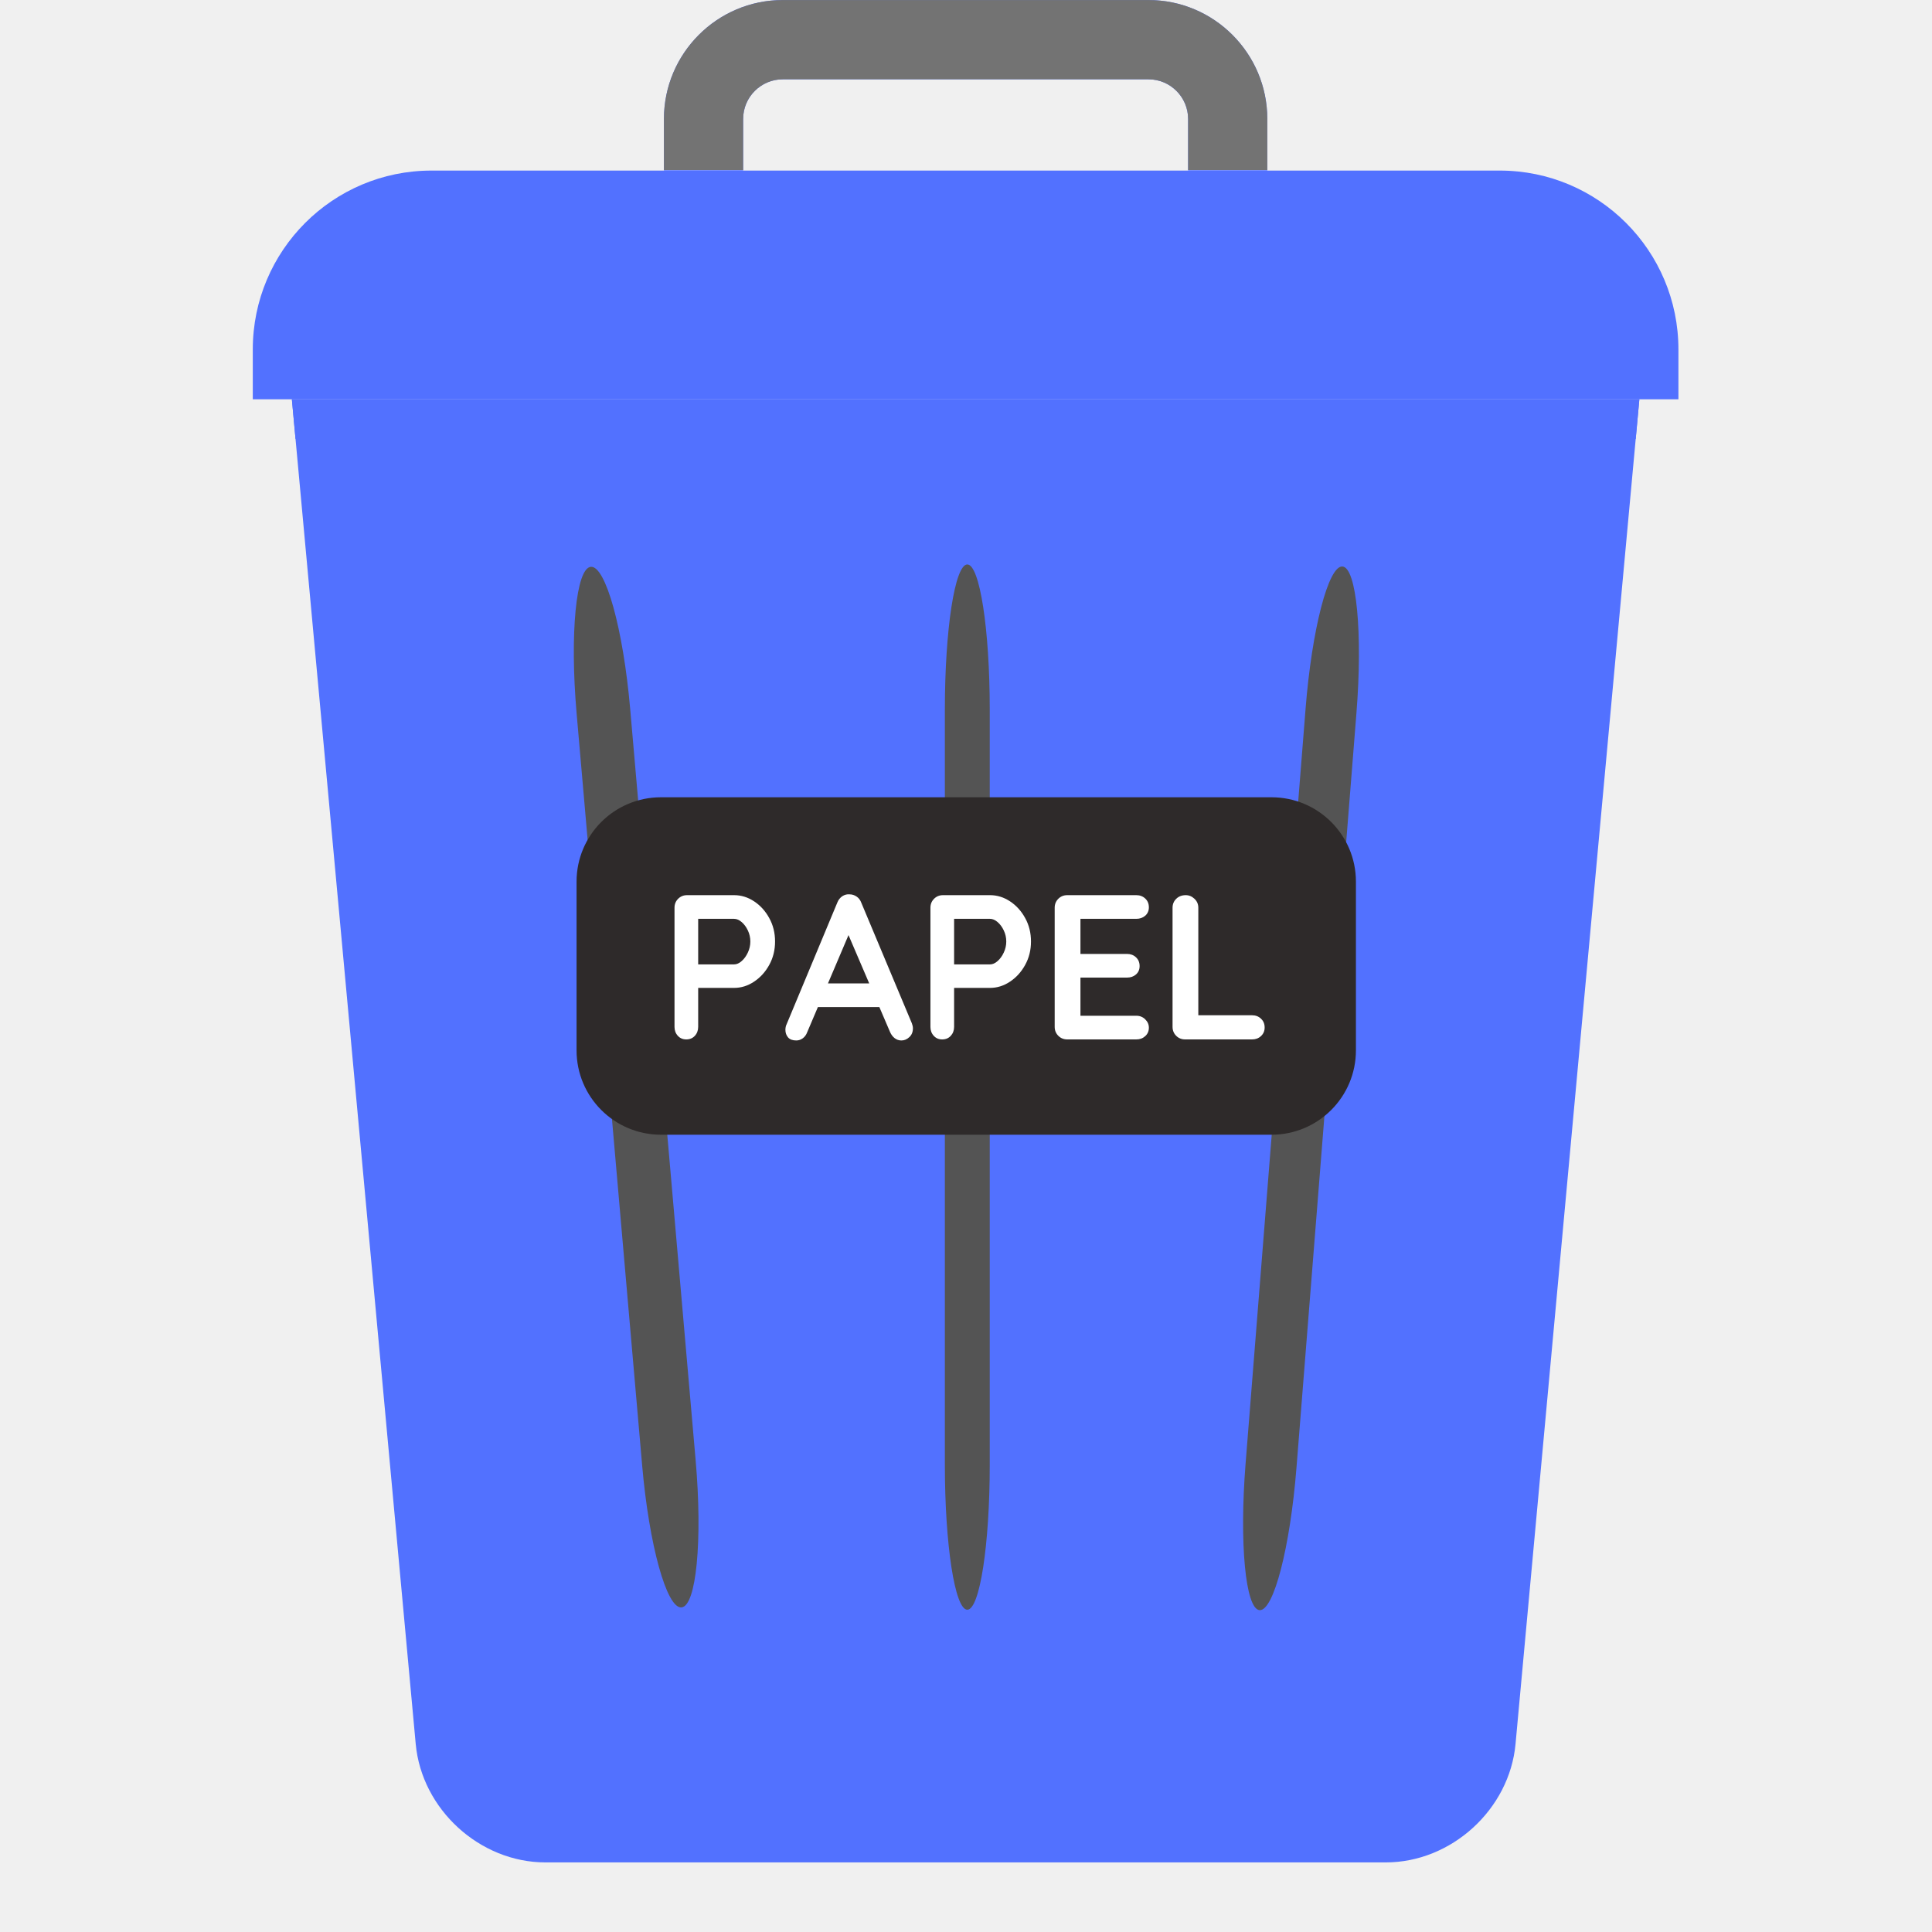
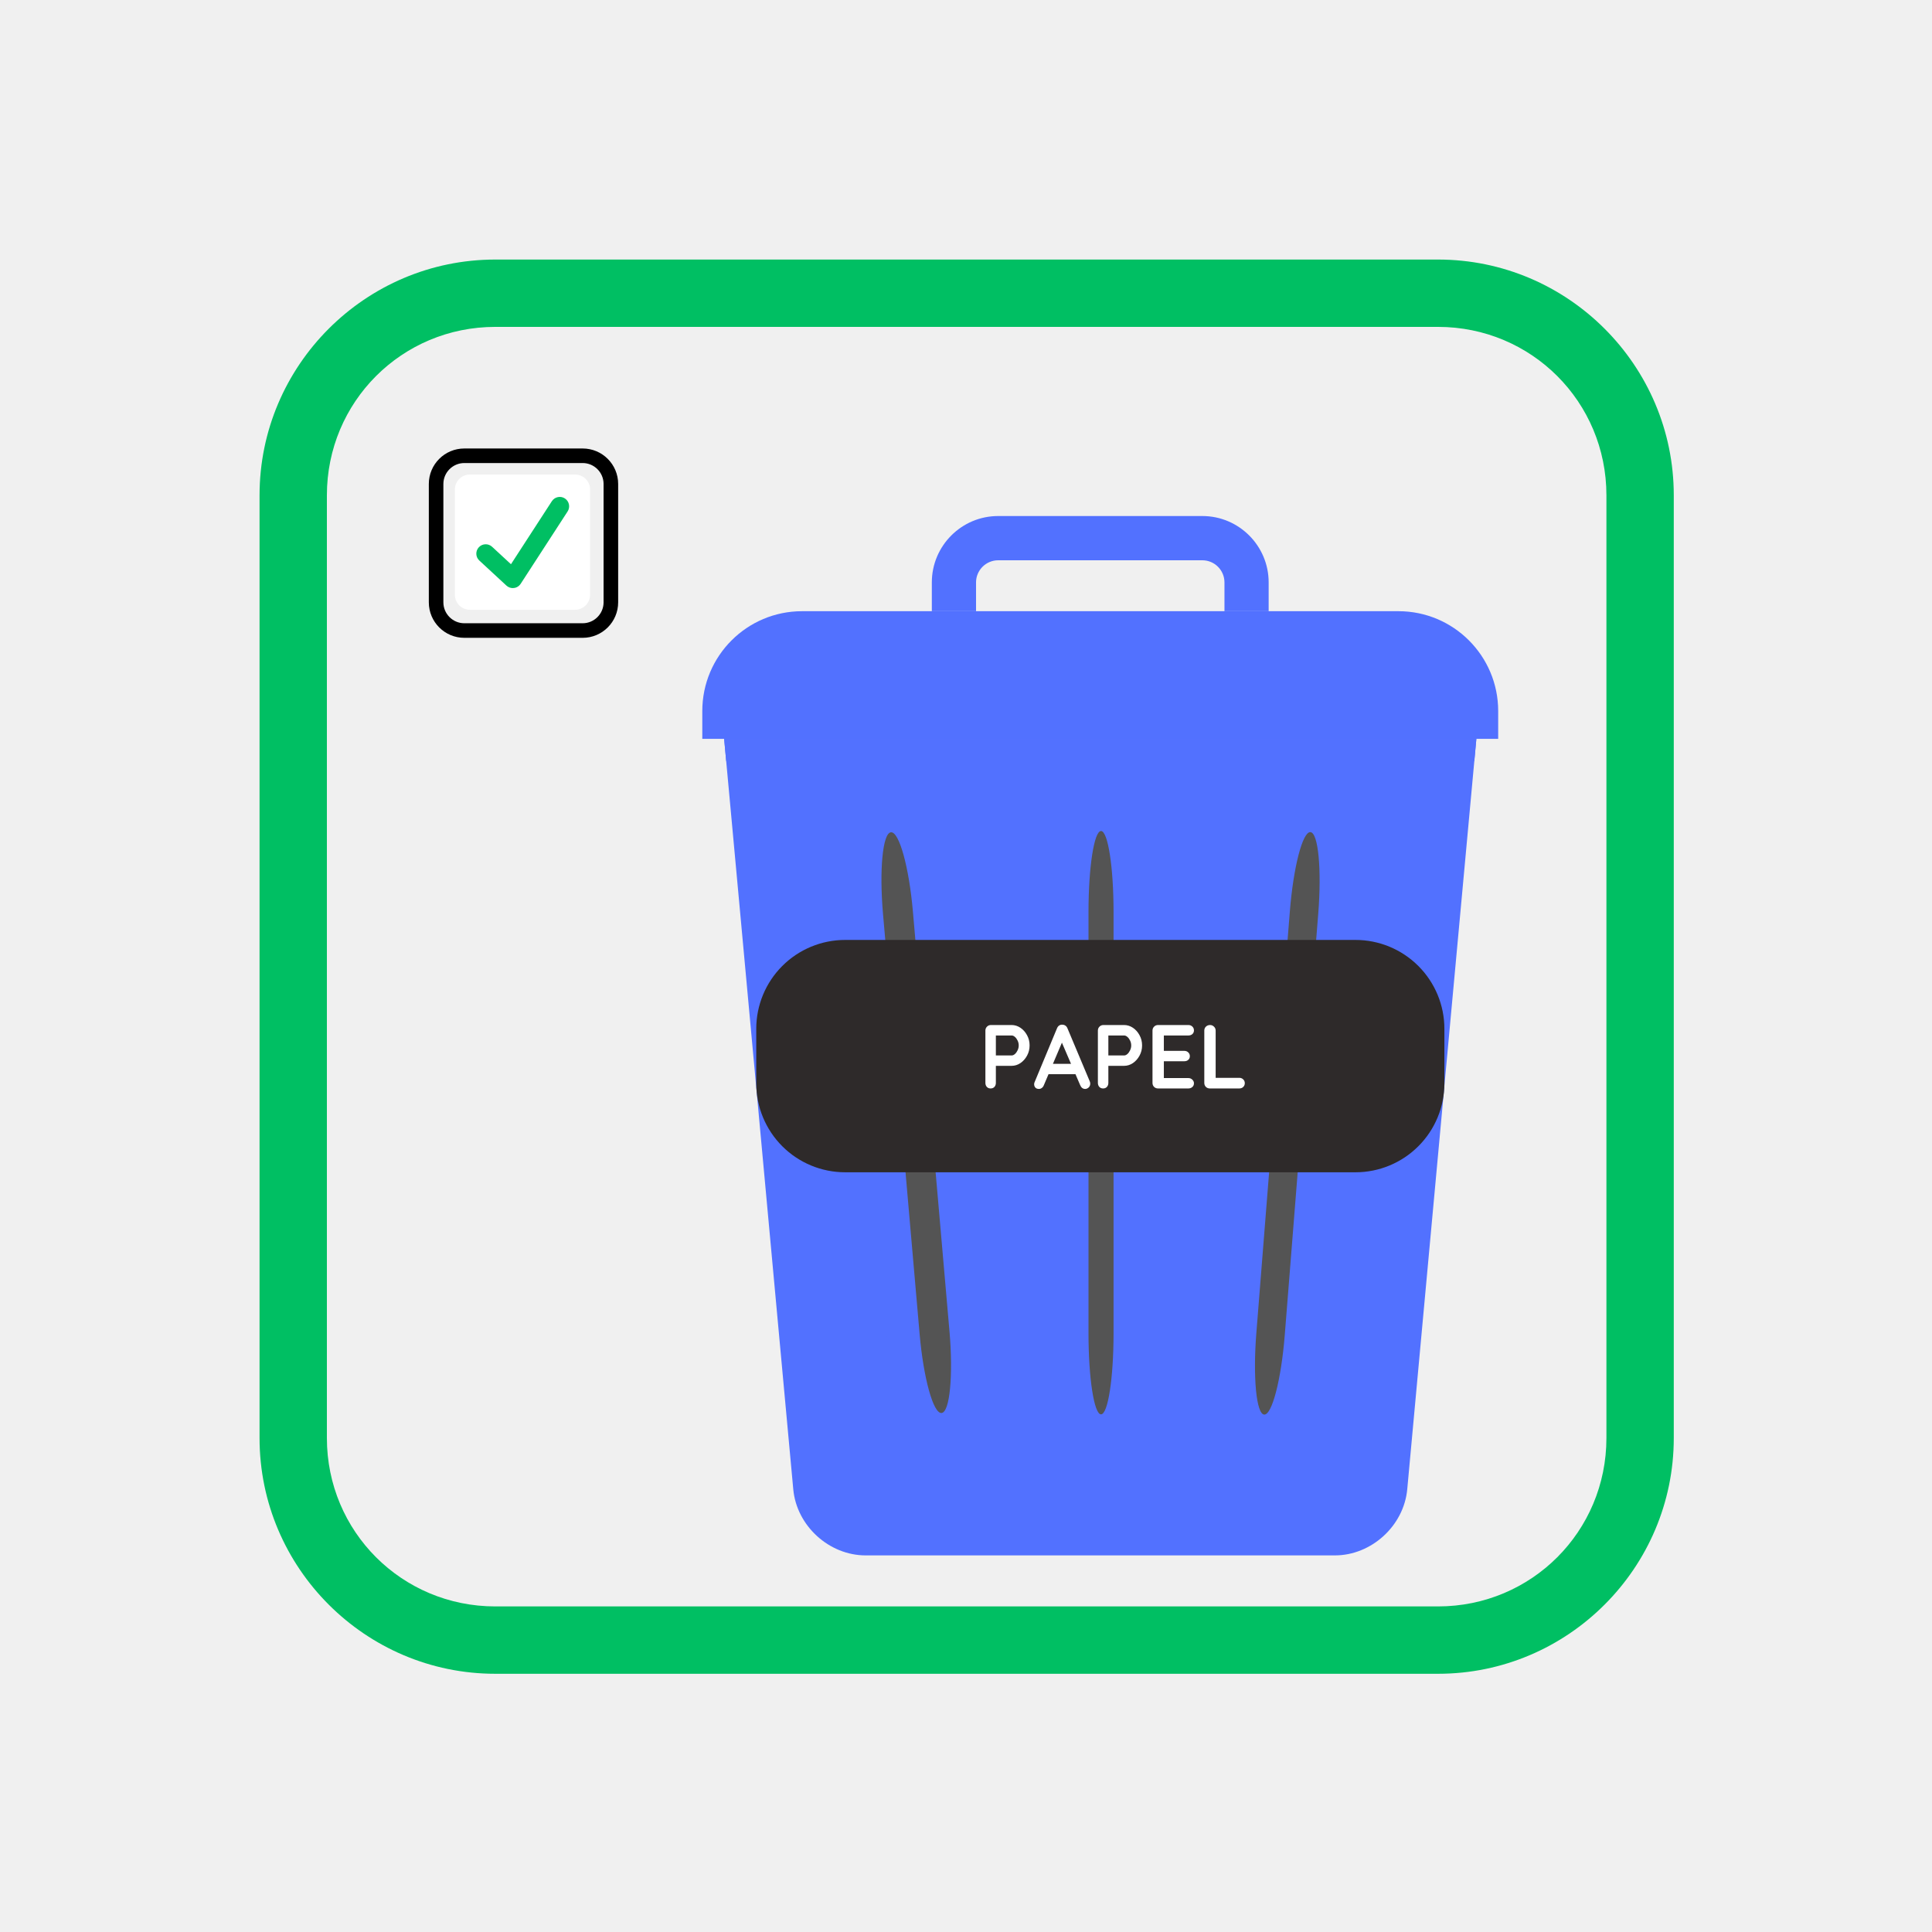
<svg xmlns="http://www.w3.org/2000/svg" width="500" zoomAndPan="magnify" viewBox="0 0 375 375" height="500" preserveAspectRatio="xMidYMid meet" version="1.0">
  <defs>
    <g />
-     <clipPath id="9d102a9425">
-       <path d="M 56 77 L 319 77 L 319 361.5 L 56 361.5 Z M 56 77 " clip-rule="nonzero" />
+     <clipPath id="64a27dc809">
+       <path d="M 50.379 50.379 L 324.879 50.379 L 324.879 324.879 L 50.379 324.879 Z M 50.379 50.379 " clip-rule="nonzero" />
    </clipPath>
-     <clipPath id="d475070c2f">
-       <path d="M 49.051 33 L 325.801 33 L 325.801 78 L 49.051 78 Z M 49.051 33 " clip-rule="nonzero" />
+     <clipPath id="44c5c3e948">
+       <path d="M 140 143 L 287 143 L 287 301.906 L 140 301.906 Z M 140 143 " clip-rule="nonzero" />
    </clipPath>
-     <clipPath id="6eae57d0c1">
-       <path d="M 241 109 L 264 109 L 264 313 L 241 313 Z M 241 109 " clip-rule="nonzero" />
+     <clipPath id="c99451ce6b">
+       <path d="M 136.309 118 L 290.809 118 L 290.809 144 L 136.309 144 Z M 136.309 118 " clip-rule="nonzero" />
    </clipPath>
-     <clipPath id="97b2ab21d7">
-       <path d="M 239.539 312.137 L 255.637 109.566 L 265.516 110.348 L 249.418 312.922 Z M 239.539 312.137 " clip-rule="nonzero" />
+     <clipPath id="f8807bf3eb">
+       <path d="M 180 100.156 L 247 100.156 L 247 119 L 180 119 Z M 180 100.156 " clip-rule="nonzero" />
    </clipPath>
-     <clipPath id="b155ed1f8b">
-       <path d="M 253.406 137.602 C 254.637 122.117 257.848 109.742 260.574 109.957 C 263.301 110.176 264.516 122.902 263.285 138.387 L 251.645 284.887 C 250.414 300.367 247.207 312.746 244.477 312.527 C 241.75 312.312 240.535 299.586 241.766 284.102 Z M 253.406 137.602 " clip-rule="nonzero" />
+     <clipPath id="cd09e3be3e">
+       <path d="M 243 161 L 257 161 L 257 275 L 243 275 Z M 243 161 " clip-rule="nonzero" />
    </clipPath>
-     <clipPath id="35fe84d23f">
-       <path d="M 111 110 L 136 110 L 136 312 L 111 312 Z M 111 110 " clip-rule="nonzero" />
+     <clipPath id="8b16419786">
+       <path d="M 242.617 274.348 L 251.598 161.297 L 257.113 161.734 L 248.129 274.785 Z M 242.617 274.348 " clip-rule="nonzero" />
    </clipPath>
-     <clipPath id="3b3de83ba2">
-       <path d="M 127.082 312.449 L 109.48 110.473 L 119.875 109.566 L 137.473 311.543 Z M 127.082 312.449 " clip-rule="nonzero" />
+     <clipPath id="e10f738c15">
+       <path d="M 250.355 176.945 C 251.043 168.305 252.832 161.395 254.355 161.516 C 255.879 161.637 256.555 168.742 255.867 177.383 L 249.371 259.137 C 248.684 267.777 246.895 274.688 245.371 274.566 C 243.852 274.445 243.172 267.34 243.859 258.699 Z M 250.355 176.945 " clip-rule="nonzero" />
    </clipPath>
-     <clipPath id="288d7876ad">
-       <path d="M 111.922 138.492 C 110.574 123.016 111.809 110.27 114.68 110.02 C 117.547 109.77 120.969 122.109 122.316 137.586 L 135.031 283.523 C 136.379 299 135.148 311.746 132.277 311.996 C 129.406 312.246 125.988 299.906 124.641 284.43 Z M 111.922 138.492 " clip-rule="nonzero" />
+     <clipPath id="af7c33e304">
+       <path d="M 171 161 L 185 161 L 185 275 L 171 275 Z M 171 161 " clip-rule="nonzero" />
    </clipPath>
-     <clipPath id="1a2100cd68">
-       <path d="M 183.398 109.562 L 192.109 109.562 L 192.109 312.445 L 183.398 312.445 Z M 183.398 109.562 " clip-rule="nonzero" />
+     <clipPath id="1030b1caed">
+       <path d="M 179.855 274.516 L 170.031 161.797 L 175.832 161.293 L 185.652 274.012 Z M 179.855 274.516 " clip-rule="nonzero" />
    </clipPath>
-     <clipPath id="62f98ace8e">
-       <path d="M 183.398 137.688 C 183.398 122.156 185.348 109.562 187.754 109.562 C 190.16 109.562 192.109 122.156 192.109 137.688 L 192.109 284.32 C 192.109 299.855 190.16 312.445 187.754 312.445 C 185.348 312.445 183.398 299.855 183.398 284.32 Z M 183.398 137.688 " clip-rule="nonzero" />
+     <clipPath id="9777506591">
+       <path d="M 171.395 177.434 C 170.645 168.801 171.332 161.684 172.934 161.547 C 174.535 161.406 176.441 168.293 177.195 176.93 L 184.293 258.375 C 185.043 267.008 184.355 274.121 182.754 274.262 C 181.152 274.402 179.246 267.516 178.492 258.879 Z M 171.395 177.434 " clip-rule="nonzero" />
    </clipPath>
-     <clipPath id="ca1375f5d8">
-       <path d="M 128 0 L 246 0 L 246 33 L 128 33 Z M 128 0 " clip-rule="nonzero" />
+     <clipPath id="a06b4fe453">
+       <path d="M 211.277 161.301 L 216.141 161.301 L 216.141 274.523 L 211.277 274.523 Z M 211.277 161.301 " clip-rule="nonzero" />
+     </clipPath>
+     <clipPath id="5710446ce7">
+       <path d="M 211.277 176.996 C 211.277 168.328 212.367 161.301 213.711 161.301 C 215.051 161.301 216.141 168.328 216.141 176.996 L 216.141 258.828 C 216.141 267.496 215.051 274.523 213.711 274.523 C 212.367 274.523 211.277 267.496 211.277 258.828 Z M 211.277 176.996 " clip-rule="nonzero" />
+     </clipPath>
+     <clipPath id="07242f60cf">
+       <path d="M 146.789 182.441 L 280.355 182.441 L 280.355 227.539 L 146.789 227.539 Z M 146.789 182.441 " clip-rule="nonzero" />
+     </clipPath>
+     <clipPath id="9ab935fb7e">
+       <path d="M 164.039 182.441 L 263.105 182.441 C 267.68 182.441 272.066 184.262 275.301 187.496 C 278.539 190.73 280.355 195.117 280.355 199.691 L 280.355 210.289 C 280.355 214.863 278.539 219.25 275.301 222.484 C 272.066 225.719 267.68 227.539 263.105 227.539 L 164.039 227.539 C 159.461 227.539 155.074 225.719 151.84 222.484 C 148.605 219.25 146.789 214.863 146.789 210.289 L 146.789 199.691 C 146.789 195.117 148.605 190.73 151.84 187.496 C 155.074 184.262 159.461 182.441 164.039 182.441 Z M 164.039 182.441 " clip-rule="nonzero" />
+     </clipPath>
+     <clipPath id="cf56e59c1d">
+       <path d="M 83.234 87.051 L 119.984 87.051 L 119.984 123.801 L 83.234 123.801 Z M 83.234 87.051 " clip-rule="nonzero" />
+     </clipPath>
+     <clipPath id="330fc38508">
+       <path d="M 88.289 92.105 L 114.539 92.105 L 114.539 118.355 L 88.289 118.355 Z M 88.289 92.105 " clip-rule="nonzero" />
    </clipPath>
  </defs>
-   <g clip-path="url(#9d102a9425)">
-     <path fill="#5271ff" d="M 268.988 361.492 L 105.867 361.492 C 93.133 361.492 81.859 351.203 80.691 338.508 L 56.652 77.496 L 318.199 77.496 L 294.164 338.508 C 292.992 351.203 281.723 361.492 268.988 361.492 " fill-opacity="1" fill-rule="nonzero" />
+   <g clip-path="url(#64a27dc809)">
+     <path fill="#00bf63" d="M 96.129 50.379 C 70.93 50.379 50.379 70.93 50.379 96.129 L 50.379 279.129 C 50.379 304.328 70.93 324.879 96.129 324.879 L 279.129 324.879 C 304.328 324.879 324.879 304.328 324.879 279.129 L 324.879 96.129 C 324.879 70.93 304.328 50.379 279.129 50.379 Z M 96.129 63.449 L 279.129 63.449 C 297.254 63.449 311.805 78 311.805 96.129 L 311.805 279.129 C 311.805 297.254 297.254 311.805 279.129 311.805 L 96.129 311.805 C 78 311.805 63.449 297.254 63.449 279.129 L 63.449 96.129 C 63.449 78 78 63.449 96.129 63.449 Z M 96.129 63.449 " fill-opacity="1" fill-rule="nonzero" />
  </g>
-   <path fill="#5271ff" d="M 127.594 332.051 C 121.633 332.051 116.582 327.465 116.105 321.41 L 101.152 129.617 C 100.656 123.266 105.398 117.707 111.754 117.211 C 118.121 116.797 123.645 121.473 124.145 127.82 L 139.102 319.617 C 139.59 325.965 134.848 331.527 128.496 332.023 C 128.195 332.043 127.891 332.051 127.594 332.051 " fill-opacity="1" fill-rule="nonzero" />
-   <path fill="#5271ff" d="M 187.426 332.051 C 181.055 332.051 175.891 326.887 175.891 320.516 L 175.891 128.719 C 175.891 122.348 181.055 117.18 187.426 117.18 C 193.797 117.18 198.957 122.348 198.957 128.719 L 198.957 320.516 C 198.957 326.887 193.797 332.051 187.426 332.051 " fill-opacity="1" fill-rule="nonzero" />
-   <path fill="#5271ff" d="M 247.266 332.051 C 246.961 332.051 246.66 332.043 246.355 332.023 C 240.008 331.527 235.262 325.965 235.758 319.617 L 250.707 127.82 C 251.203 121.469 256.742 116.699 263.102 117.211 C 269.445 117.707 274.195 123.266 273.699 129.617 L 258.746 321.41 C 258.27 327.465 253.219 332.051 247.266 332.051 " fill-opacity="1" fill-rule="nonzero" />
-   <g clip-path="url(#d475070c2f)">
-     <path fill="#5271ff" d="M 325.781 67.824 C 325.781 48.648 310.254 33.109 291.105 33.109 L 83.746 33.109 C 64.598 33.109 49.066 48.648 49.066 67.824 L 49.066 77.496 L 325.781 77.496 L 325.781 67.824 " fill-opacity="1" fill-rule="nonzero" />
+   <g clip-path="url(#44c5c3e948)">
+     <path fill="#5271ff" d="M 259.09 301.902 L 168.027 301.902 C 160.918 301.902 154.625 296.16 153.973 289.074 L 140.555 143.406 L 286.562 143.406 L 273.145 289.074 C 272.488 296.16 266.199 301.902 259.09 301.902 " fill-opacity="1" fill-rule="nonzero" />
  </g>
-   <path fill="#5271ff" d="M 144.242 33.105 L 144.242 23.09 C 144.242 18.852 147.695 15.395 151.934 15.395 L 222.922 15.395 C 227.164 15.395 230.613 18.852 230.613 23.09 L 230.613 33.105 L 245.98 33.105 L 245.98 23.09 C 245.98 10.363 235.637 0.008 222.922 0.008 L 151.934 0.008 C 139.215 0.008 128.871 10.363 128.871 23.09 L 128.871 33.105 L 144.242 33.105 " fill-opacity="1" fill-rule="nonzero" />
-   <path fill="#5271ff" d="M 57.359 85.191 L 317.496 85.191 L 318.199 77.496 L 56.652 77.496 L 57.359 85.191 " fill-opacity="1" fill-rule="nonzero" />
-   <g clip-path="url(#6eae57d0c1)">
-     <g clip-path="url(#97b2ab21d7)">
-       <g clip-path="url(#b155ed1f8b)">
-         <path fill="#545454" d="M 239.539 312.137 L 255.637 109.566 L 265.516 110.348 L 249.418 312.922 Z M 239.539 312.137 " fill-opacity="1" fill-rule="nonzero" />
+   <path fill="#5271ff" d="M 180.156 285.469 C 176.828 285.469 174.008 282.91 173.742 279.531 L 165.395 172.496 C 165.117 168.949 167.766 165.848 171.312 165.57 C 174.867 165.34 177.953 167.949 178.23 171.492 L 186.582 278.531 C 186.855 282.074 184.207 285.176 180.66 285.457 C 180.492 285.469 180.32 285.469 180.156 285.469 " fill-opacity="1" fill-rule="nonzero" />
+   <path fill="#5271ff" d="M 213.559 285.469 C 210 285.469 207.117 282.59 207.117 279.031 L 207.117 171.992 C 207.117 168.438 210 165.551 213.559 165.551 C 217.113 165.551 219.996 168.438 219.996 171.992 L 219.996 279.031 C 219.996 282.59 217.113 285.469 213.559 285.469 " fill-opacity="1" fill-rule="nonzero" />
+   <path fill="#5271ff" d="M 246.965 285.469 C 246.793 285.469 246.625 285.469 246.457 285.457 C 242.914 285.176 240.262 282.074 240.539 278.531 L 248.883 171.492 C 249.164 167.945 252.254 165.285 255.805 165.57 C 259.348 165.848 261.996 168.949 261.719 172.496 L 253.371 279.531 C 253.105 282.91 250.285 285.469 246.965 285.469 " fill-opacity="1" fill-rule="nonzero" />
+   <g clip-path="url(#c99451ce6b)">
+     <path fill="#5271ff" d="M 290.797 138.008 C 290.797 127.305 282.125 118.633 271.438 118.633 L 155.68 118.633 C 144.988 118.633 136.316 127.305 136.316 138.008 L 136.316 143.406 L 290.797 143.406 L 290.797 138.008 " fill-opacity="1" fill-rule="nonzero" />
+   </g>
+   <g clip-path="url(#f8807bf3eb)">
+     <path fill="#5271ff" d="M 189.449 118.633 L 189.449 113.043 C 189.449 110.676 191.379 108.75 193.746 108.75 L 233.371 108.75 C 235.742 108.75 237.668 110.676 237.668 113.043 L 237.668 118.633 L 246.246 118.633 L 246.246 113.043 C 246.246 105.938 240.473 100.16 233.371 100.16 L 193.746 100.16 C 186.645 100.16 180.867 105.938 180.867 113.043 L 180.867 118.633 L 189.449 118.633 " fill-opacity="1" fill-rule="nonzero" />
+   </g>
+   <path fill="#5271ff" d="M 140.949 147.699 L 286.168 147.699 L 286.562 143.406 L 140.555 143.406 L 140.949 147.699 " fill-opacity="1" fill-rule="nonzero" />
+   <g clip-path="url(#cd09e3be3e)">
+     <g clip-path="url(#8b16419786)">
+       <g clip-path="url(#e10f738c15)">
+         <path fill="#545454" d="M 242.617 274.348 L 251.598 161.297 L 257.113 161.734 L 248.129 274.785 Z M 242.617 274.348 " fill-opacity="1" fill-rule="nonzero" />
      </g>
    </g>
  </g>
-   <g clip-path="url(#35fe84d23f)">
-     <g clip-path="url(#3b3de83ba2)">
-       <g clip-path="url(#288d7876ad)">
-         <path fill="#545454" d="M 127.082 312.449 L 109.48 110.473 L 119.875 109.566 L 137.473 311.543 Z M 127.082 312.449 " fill-opacity="1" fill-rule="nonzero" />
+   <g clip-path="url(#af7c33e304)">
+     <g clip-path="url(#1030b1caed)">
+       <g clip-path="url(#9777506591)">
+         <path fill="#545454" d="M 179.855 274.516 L 170.031 161.797 L 175.832 161.293 L 185.652 274.012 Z M 179.855 274.516 " fill-opacity="1" fill-rule="nonzero" />
      </g>
    </g>
  </g>
-   <g clip-path="url(#1a2100cd68)">
-     <g clip-path="url(#62f98ace8e)">
-       <path fill="#545454" d="M 183.398 312.445 L 183.398 109.562 L 192.109 109.562 L 192.109 312.445 Z M 183.398 312.445 " fill-opacity="1" fill-rule="nonzero" />
+   <g clip-path="url(#a06b4fe453)">
+     <g clip-path="url(#5710446ce7)">
+       <path fill="#545454" d="M 211.277 274.523 L 211.277 161.301 L 216.141 161.301 L 216.141 274.523 Z M 211.277 274.523 " fill-opacity="1" fill-rule="nonzero" />
    </g>
  </g>
-   <path fill="#2e2a2a" d="M 128.297 154.75 L 246.797 154.75 C 255.848 154.75 263.184 162.082 263.184 171.125 L 263.184 203.875 C 263.184 212.918 255.848 220.25 246.797 220.25 L 128.297 220.25 C 119.246 220.25 111.91 212.918 111.91 203.875 L 111.91 171.125 C 111.91 162.082 119.246 154.75 128.297 154.75 Z M 128.297 154.75 " fill-opacity="1" fill-rule="nonzero" />
+   <g clip-path="url(#07242f60cf)">
+     <g clip-path="url(#9ab935fb7e)">
+       <path fill="#2e2a2a" d="M 146.789 182.441 L 280.355 182.441 L 280.355 227.539 L 146.789 227.539 Z M 146.789 182.441 " fill-opacity="1" fill-rule="nonzero" />
+     </g>
+   </g>
+   <g clip-path="url(#cf56e59c1d)">
+     <path fill="#000000" d="M 113.094 89.875 C 115.332 89.875 117.156 91.699 117.156 93.941 L 117.156 116.91 C 117.156 119.148 115.332 120.973 113.094 120.973 L 90.125 120.973 C 87.883 120.973 86.059 119.148 86.059 116.91 L 86.059 93.941 C 86.059 91.699 87.883 89.875 90.125 89.875 L 113.094 89.875 M 113.094 87.051 L 90.125 87.051 C 86.316 87.051 83.234 90.133 83.234 93.941 L 83.234 116.91 C 83.234 120.715 86.316 123.801 90.125 123.801 L 113.094 123.801 C 116.898 123.801 119.984 120.715 119.984 116.91 L 119.984 93.941 C 119.984 90.133 116.898 87.051 113.094 87.051 Z M 113.094 87.051 " fill-opacity="1" fill-rule="nonzero" />
+   </g>
+   <g clip-path="url(#330fc38508)">
+     <path fill="#ffffff" d="M 114.539 115.438 C 114.539 117.047 113.23 118.355 111.621 118.355 L 91.203 118.355 C 89.594 118.355 88.289 117.047 88.289 115.438 L 88.289 95.02 C 88.289 93.41 89.594 92.105 91.203 92.105 L 111.621 92.105 C 113.23 92.105 114.539 93.41 114.539 95.02 Z M 114.539 115.438 " fill-opacity="1" fill-rule="nonzero" />
+   </g>
+   <path fill="#00bf63" d="M 109.637 96.742 C 108.797 96.195 107.668 96.438 107.117 97.281 L 99.18 109.516 L 95.512 106.125 C 94.773 105.441 93.621 105.488 92.938 106.227 C 92.254 106.965 92.297 108.117 93.039 108.801 L 98.293 113.66 C 98.645 113.984 99.09 114.148 99.531 114.148 C 100.02 114.148 100.648 113.941 101.062 113.316 C 101.305 112.945 110.176 99.266 110.176 99.266 C 110.723 98.422 110.484 97.293 109.637 96.742 Z M 109.637 96.742 " fill-opacity="1" fill-rule="nonzero" />
  <g fill="#ffffff" fill-opacity="1">
-     <g transform="translate(127.9219, 201.75)">
+     <g transform="translate(189.9535, 211.2682)">
      <g>
-         <path d="M 14.562 -28 C 15.945 -28 17.242 -27.598 18.453 -26.797 C 19.672 -25.992 20.648 -24.91 21.391 -23.547 C 22.141 -22.191 22.516 -20.676 22.516 -19 C 22.516 -17.344 22.141 -15.832 21.391 -14.469 C 20.648 -13.113 19.672 -12.031 18.453 -11.219 C 17.242 -10.406 15.945 -10 14.562 -10 L 7.203 -10 L 7.594 -10.719 L 7.594 -2.438 C 7.594 -1.75 7.379 -1.172 6.953 -0.703 C 6.523 -0.234 5.969 0 5.281 0 C 4.613 0 4.066 -0.234 3.641 -0.703 C 3.211 -1.172 3 -1.75 3 -2.438 L 3 -25.562 C 3 -26.25 3.234 -26.828 3.703 -27.297 C 4.172 -27.766 4.75 -28 5.438 -28 Z M 14.562 -14.562 C 15.062 -14.562 15.551 -14.773 16.031 -15.203 C 16.52 -15.629 16.922 -16.18 17.234 -16.859 C 17.555 -17.535 17.719 -18.25 17.719 -19 C 17.719 -19.77 17.555 -20.488 17.234 -21.156 C 16.922 -21.82 16.52 -22.363 16.031 -22.781 C 15.551 -23.195 15.062 -23.406 14.562 -23.406 L 7.125 -23.406 L 7.594 -24.125 L 7.594 -13.922 L 7.156 -14.562 Z M 14.562 -14.562 " />
+         <path d="M 6.406 -12.312 C 7.008 -12.312 7.578 -12.133 8.109 -11.781 C 8.641 -11.426 9.066 -10.945 9.391 -10.344 C 9.723 -9.75 9.891 -9.082 9.891 -8.344 C 9.891 -7.625 9.723 -6.961 9.391 -6.359 C 9.066 -5.766 8.641 -5.285 8.109 -4.922 C 7.578 -4.566 7.008 -4.391 6.406 -4.391 L 3.172 -4.391 L 3.344 -4.719 L 3.344 -1.078 C 3.344 -0.766 3.25 -0.504 3.062 -0.297 C 2.875 -0.098 2.629 0 2.328 0 C 2.023 0 1.781 -0.098 1.594 -0.297 C 1.406 -0.504 1.312 -0.766 1.312 -1.078 L 1.312 -11.234 C 1.312 -11.535 1.414 -11.789 1.625 -12 C 1.832 -12.207 2.086 -12.312 2.391 -12.312 Z M 6.406 -6.406 C 6.625 -6.406 6.836 -6.5 7.047 -6.688 C 7.254 -6.875 7.426 -7.113 7.562 -7.406 C 7.707 -7.707 7.781 -8.02 7.781 -8.344 C 7.781 -8.688 7.707 -9.004 7.562 -9.297 C 7.426 -9.586 7.254 -9.82 7.047 -10 C 6.836 -10.188 6.625 -10.281 6.406 -10.281 L 3.125 -10.281 L 3.344 -10.594 L 3.344 -6.125 L 3.141 -6.406 Z M 6.406 -6.406 " />
      </g>
    </g>
  </g>
  <g fill="#ffffff" fill-opacity="1">
-     <g transform="translate(152.0395, 201.75)">
+     <g transform="translate(200.5537, 211.2682)">
      <g>
-         <path d="M 13.281 -21.719 L 4.641 -1.406 C 4.453 -0.895 4.164 -0.5 3.781 -0.219 C 3.395 0.062 2.973 0.203 2.516 0.203 C 1.797 0.203 1.266 0.004 0.922 -0.391 C 0.578 -0.797 0.406 -1.289 0.406 -1.875 C 0.406 -2.113 0.441 -2.367 0.516 -2.641 L 10.484 -26.562 C 10.691 -27.094 11.016 -27.504 11.453 -27.797 C 11.898 -28.086 12.375 -28.207 12.875 -28.156 C 13.352 -28.156 13.801 -28.016 14.219 -27.734 C 14.633 -27.453 14.938 -27.062 15.125 -26.562 L 24.953 -3.125 C 25.086 -2.77 25.156 -2.445 25.156 -2.156 C 25.156 -1.438 24.922 -0.863 24.453 -0.438 C 23.992 -0.008 23.484 0.203 22.922 0.203 C 22.441 0.203 22.008 0.055 21.625 -0.234 C 21.238 -0.535 20.938 -0.938 20.719 -1.438 L 12.125 -21.484 Z M 5.875 -6.281 L 8.078 -10.875 L 18.875 -10.875 L 19.641 -6.281 Z M 5.875 -6.281 " />
+         <path d="M 5.844 -9.547 L 2.047 -0.609 C 1.961 -0.391 1.832 -0.219 1.656 -0.094 C 1.488 0.031 1.305 0.094 1.109 0.094 C 0.797 0.094 0.562 0.004 0.406 -0.172 C 0.25 -0.348 0.172 -0.566 0.172 -0.828 C 0.172 -0.93 0.191 -1.039 0.234 -1.156 L 4.609 -11.672 C 4.703 -11.91 4.844 -12.094 5.031 -12.219 C 5.227 -12.344 5.438 -12.395 5.656 -12.375 C 5.875 -12.375 6.07 -12.312 6.25 -12.188 C 6.426 -12.062 6.555 -11.891 6.641 -11.672 L 10.969 -1.375 C 11.031 -1.219 11.062 -1.078 11.062 -0.953 C 11.062 -0.629 10.957 -0.375 10.75 -0.188 C 10.539 0 10.316 0.094 10.078 0.094 C 9.859 0.094 9.664 0.031 9.5 -0.094 C 9.332 -0.227 9.203 -0.41 9.109 -0.641 L 5.328 -9.438 Z M 2.578 -2.766 L 3.547 -4.781 L 8.297 -4.781 L 8.625 -2.766 Z M 2.578 -2.766 " />
      </g>
    </g>
  </g>
  <g fill="#ffffff" fill-opacity="1">
-     <g transform="translate(177.5969, 201.75)">
+     <g transform="translate(211.7866, 211.2682)">
      <g>
-         <path d="M 14.562 -28 C 15.945 -28 17.242 -27.598 18.453 -26.797 C 19.672 -25.992 20.648 -24.91 21.391 -23.547 C 22.141 -22.191 22.516 -20.676 22.516 -19 C 22.516 -17.344 22.141 -15.832 21.391 -14.469 C 20.648 -13.113 19.672 -12.031 18.453 -11.219 C 17.242 -10.406 15.945 -10 14.562 -10 L 7.203 -10 L 7.594 -10.719 L 7.594 -2.438 C 7.594 -1.75 7.379 -1.172 6.953 -0.703 C 6.523 -0.234 5.969 0 5.281 0 C 4.613 0 4.066 -0.234 3.641 -0.703 C 3.211 -1.172 3 -1.75 3 -2.438 L 3 -25.562 C 3 -26.25 3.234 -26.828 3.703 -27.297 C 4.172 -27.766 4.75 -28 5.438 -28 Z M 14.562 -14.562 C 15.062 -14.562 15.551 -14.773 16.031 -15.203 C 16.52 -15.629 16.922 -16.18 17.234 -16.859 C 17.555 -17.535 17.719 -18.25 17.719 -19 C 17.719 -19.77 17.555 -20.488 17.234 -21.156 C 16.922 -21.82 16.52 -22.363 16.031 -22.781 C 15.551 -23.195 15.062 -23.406 14.562 -23.406 L 7.125 -23.406 L 7.594 -24.125 L 7.594 -13.922 L 7.156 -14.562 Z M 14.562 -14.562 " />
+         <path d="M 6.406 -12.312 C 7.008 -12.312 7.578 -12.133 8.109 -11.781 C 8.641 -11.426 9.066 -10.945 9.391 -10.344 C 9.723 -9.75 9.891 -9.082 9.891 -8.344 C 9.891 -7.625 9.723 -6.961 9.391 -6.359 C 9.066 -5.766 8.641 -5.285 8.109 -4.922 C 7.578 -4.566 7.008 -4.391 6.406 -4.391 L 3.172 -4.391 L 3.344 -4.719 L 3.344 -1.078 C 3.344 -0.766 3.25 -0.504 3.062 -0.297 C 2.875 -0.098 2.629 0 2.328 0 C 2.023 0 1.781 -0.098 1.594 -0.297 C 1.406 -0.504 1.312 -0.766 1.312 -1.078 L 1.312 -11.234 C 1.312 -11.535 1.414 -11.789 1.625 -12 C 1.832 -12.207 2.086 -12.312 2.391 -12.312 Z M 6.406 -6.406 C 6.625 -6.406 6.836 -6.5 7.047 -6.688 C 7.254 -6.875 7.426 -7.113 7.562 -7.406 C 7.707 -7.707 7.781 -8.02 7.781 -8.344 C 7.781 -8.688 7.707 -9.004 7.562 -9.297 C 7.426 -9.586 7.254 -9.82 7.047 -10 C 6.836 -10.188 6.625 -10.281 6.406 -10.281 L 3.125 -10.281 L 3.344 -10.594 L 3.344 -6.125 L 3.141 -6.406 Z M 6.406 -6.406 " />
      </g>
    </g>
  </g>
  <g fill="#ffffff" fill-opacity="1">
-     <g transform="translate(201.7145, 201.75)">
+     <g transform="translate(222.3868, 211.2682)">
      <g>
-         <path d="M 5.438 -28 L 18.844 -28 C 19.531 -28 20.109 -27.781 20.578 -27.344 C 21.047 -26.906 21.281 -26.336 21.281 -25.641 C 21.281 -24.973 21.047 -24.43 20.578 -24.016 C 20.109 -23.609 19.531 -23.406 18.844 -23.406 L 7.641 -23.406 L 8 -24.078 L 8 -16.281 L 7.688 -16.594 L 17.047 -16.594 C 17.734 -16.594 18.312 -16.375 18.781 -15.938 C 19.25 -15.5 19.484 -14.93 19.484 -14.234 C 19.484 -13.566 19.25 -13.023 18.781 -12.609 C 18.312 -12.203 17.734 -12 17.047 -12 L 7.797 -12 L 8 -12.312 L 8 -4.234 L 7.688 -4.594 L 18.844 -4.594 C 19.531 -4.594 20.109 -4.359 20.578 -3.891 C 21.047 -3.43 21.281 -2.895 21.281 -2.281 C 21.281 -1.613 21.047 -1.066 20.578 -0.641 C 20.109 -0.211 19.531 0 18.844 0 L 5.438 0 C 4.75 0 4.172 -0.234 3.703 -0.703 C 3.234 -1.172 3 -1.75 3 -2.438 L 3 -25.562 C 3 -26.25 3.234 -26.828 3.703 -27.297 C 4.172 -27.766 4.75 -28 5.438 -28 Z M 5.438 -28 " />
+         <path d="M 2.391 -12.312 L 8.281 -12.312 C 8.582 -12.312 8.836 -12.211 9.047 -12.016 C 9.254 -11.816 9.359 -11.566 9.359 -11.266 C 9.359 -10.973 9.254 -10.734 9.047 -10.547 C 8.836 -10.367 8.582 -10.281 8.281 -10.281 L 3.359 -10.281 L 3.516 -10.578 L 3.516 -7.156 L 3.375 -7.297 L 7.484 -7.297 C 7.797 -7.297 8.051 -7.195 8.25 -7 C 8.457 -6.812 8.562 -6.566 8.562 -6.266 C 8.562 -5.961 8.457 -5.723 8.25 -5.547 C 8.051 -5.367 7.797 -5.281 7.484 -5.281 L 3.422 -5.281 L 3.516 -5.422 L 3.516 -1.859 L 3.375 -2.016 L 8.281 -2.016 C 8.582 -2.016 8.836 -1.91 9.047 -1.703 C 9.254 -1.504 9.359 -1.27 9.359 -1 C 9.359 -0.707 9.254 -0.469 9.047 -0.281 C 8.836 -0.094 8.582 0 8.281 0 L 2.391 0 C 2.086 0 1.832 -0.098 1.625 -0.297 C 1.414 -0.504 1.312 -0.766 1.312 -1.078 L 1.312 -11.234 C 1.312 -11.535 1.414 -11.789 1.625 -12 C 1.832 -12.207 2.086 -12.312 2.391 -12.312 Z M 2.391 -12.312 " />
      </g>
    </g>
  </g>
  <g fill="#ffffff" fill-opacity="1">
-     <g transform="translate(224.5922, 201.75)">
+     <g transform="translate(232.442, 211.2682)">
      <g>
-         <path d="M 18.438 -4.688 C 19.133 -4.688 19.711 -4.461 20.172 -4.016 C 20.641 -3.578 20.875 -3.008 20.875 -2.312 C 20.875 -1.645 20.641 -1.094 20.172 -0.656 C 19.711 -0.219 19.133 0 18.438 0 L 5.438 0 C 4.75 0 4.172 -0.234 3.703 -0.703 C 3.234 -1.172 3 -1.75 3 -2.438 L 3 -25.562 C 3 -26.25 3.238 -26.828 3.719 -27.297 C 4.195 -27.766 4.812 -28 5.562 -28 C 6.195 -28 6.758 -27.766 7.25 -27.297 C 7.75 -26.828 8 -26.25 8 -25.562 L 8 -4 L 7.125 -4.688 Z M 18.438 -4.688 " />
+         <path d="M 8.109 -2.062 C 8.41 -2.062 8.66 -1.961 8.859 -1.766 C 9.066 -1.578 9.172 -1.328 9.172 -1.016 C 9.172 -0.723 9.066 -0.477 8.859 -0.281 C 8.66 -0.094 8.41 0 8.109 0 L 2.391 0 C 2.086 0 1.832 -0.098 1.625 -0.297 C 1.414 -0.504 1.312 -0.766 1.312 -1.078 L 1.312 -11.234 C 1.312 -11.535 1.414 -11.789 1.625 -12 C 1.844 -12.207 2.113 -12.312 2.438 -12.312 C 2.719 -12.312 2.969 -12.207 3.188 -12 C 3.406 -11.789 3.516 -11.535 3.516 -11.234 L 3.516 -1.766 L 3.125 -2.062 Z M 8.109 -2.062 " />
      </g>
    </g>
  </g>
-   <g clip-path="url(#ca1375f5d8)">
-     <path fill="#737373" d="M 144.242 33.105 L 144.242 23.09 C 144.242 18.852 147.695 15.395 151.934 15.395 L 222.922 15.395 C 227.164 15.395 230.613 18.852 230.613 23.09 L 230.613 33.105 L 245.98 33.105 L 245.98 23.09 C 245.98 10.363 235.637 0.008 222.922 0.008 L 151.934 0.008 C 139.215 0.008 128.871 10.363 128.871 23.09 L 128.871 33.105 L 144.242 33.105 " fill-opacity="1" fill-rule="nonzero" />
-   </g>
</svg>
